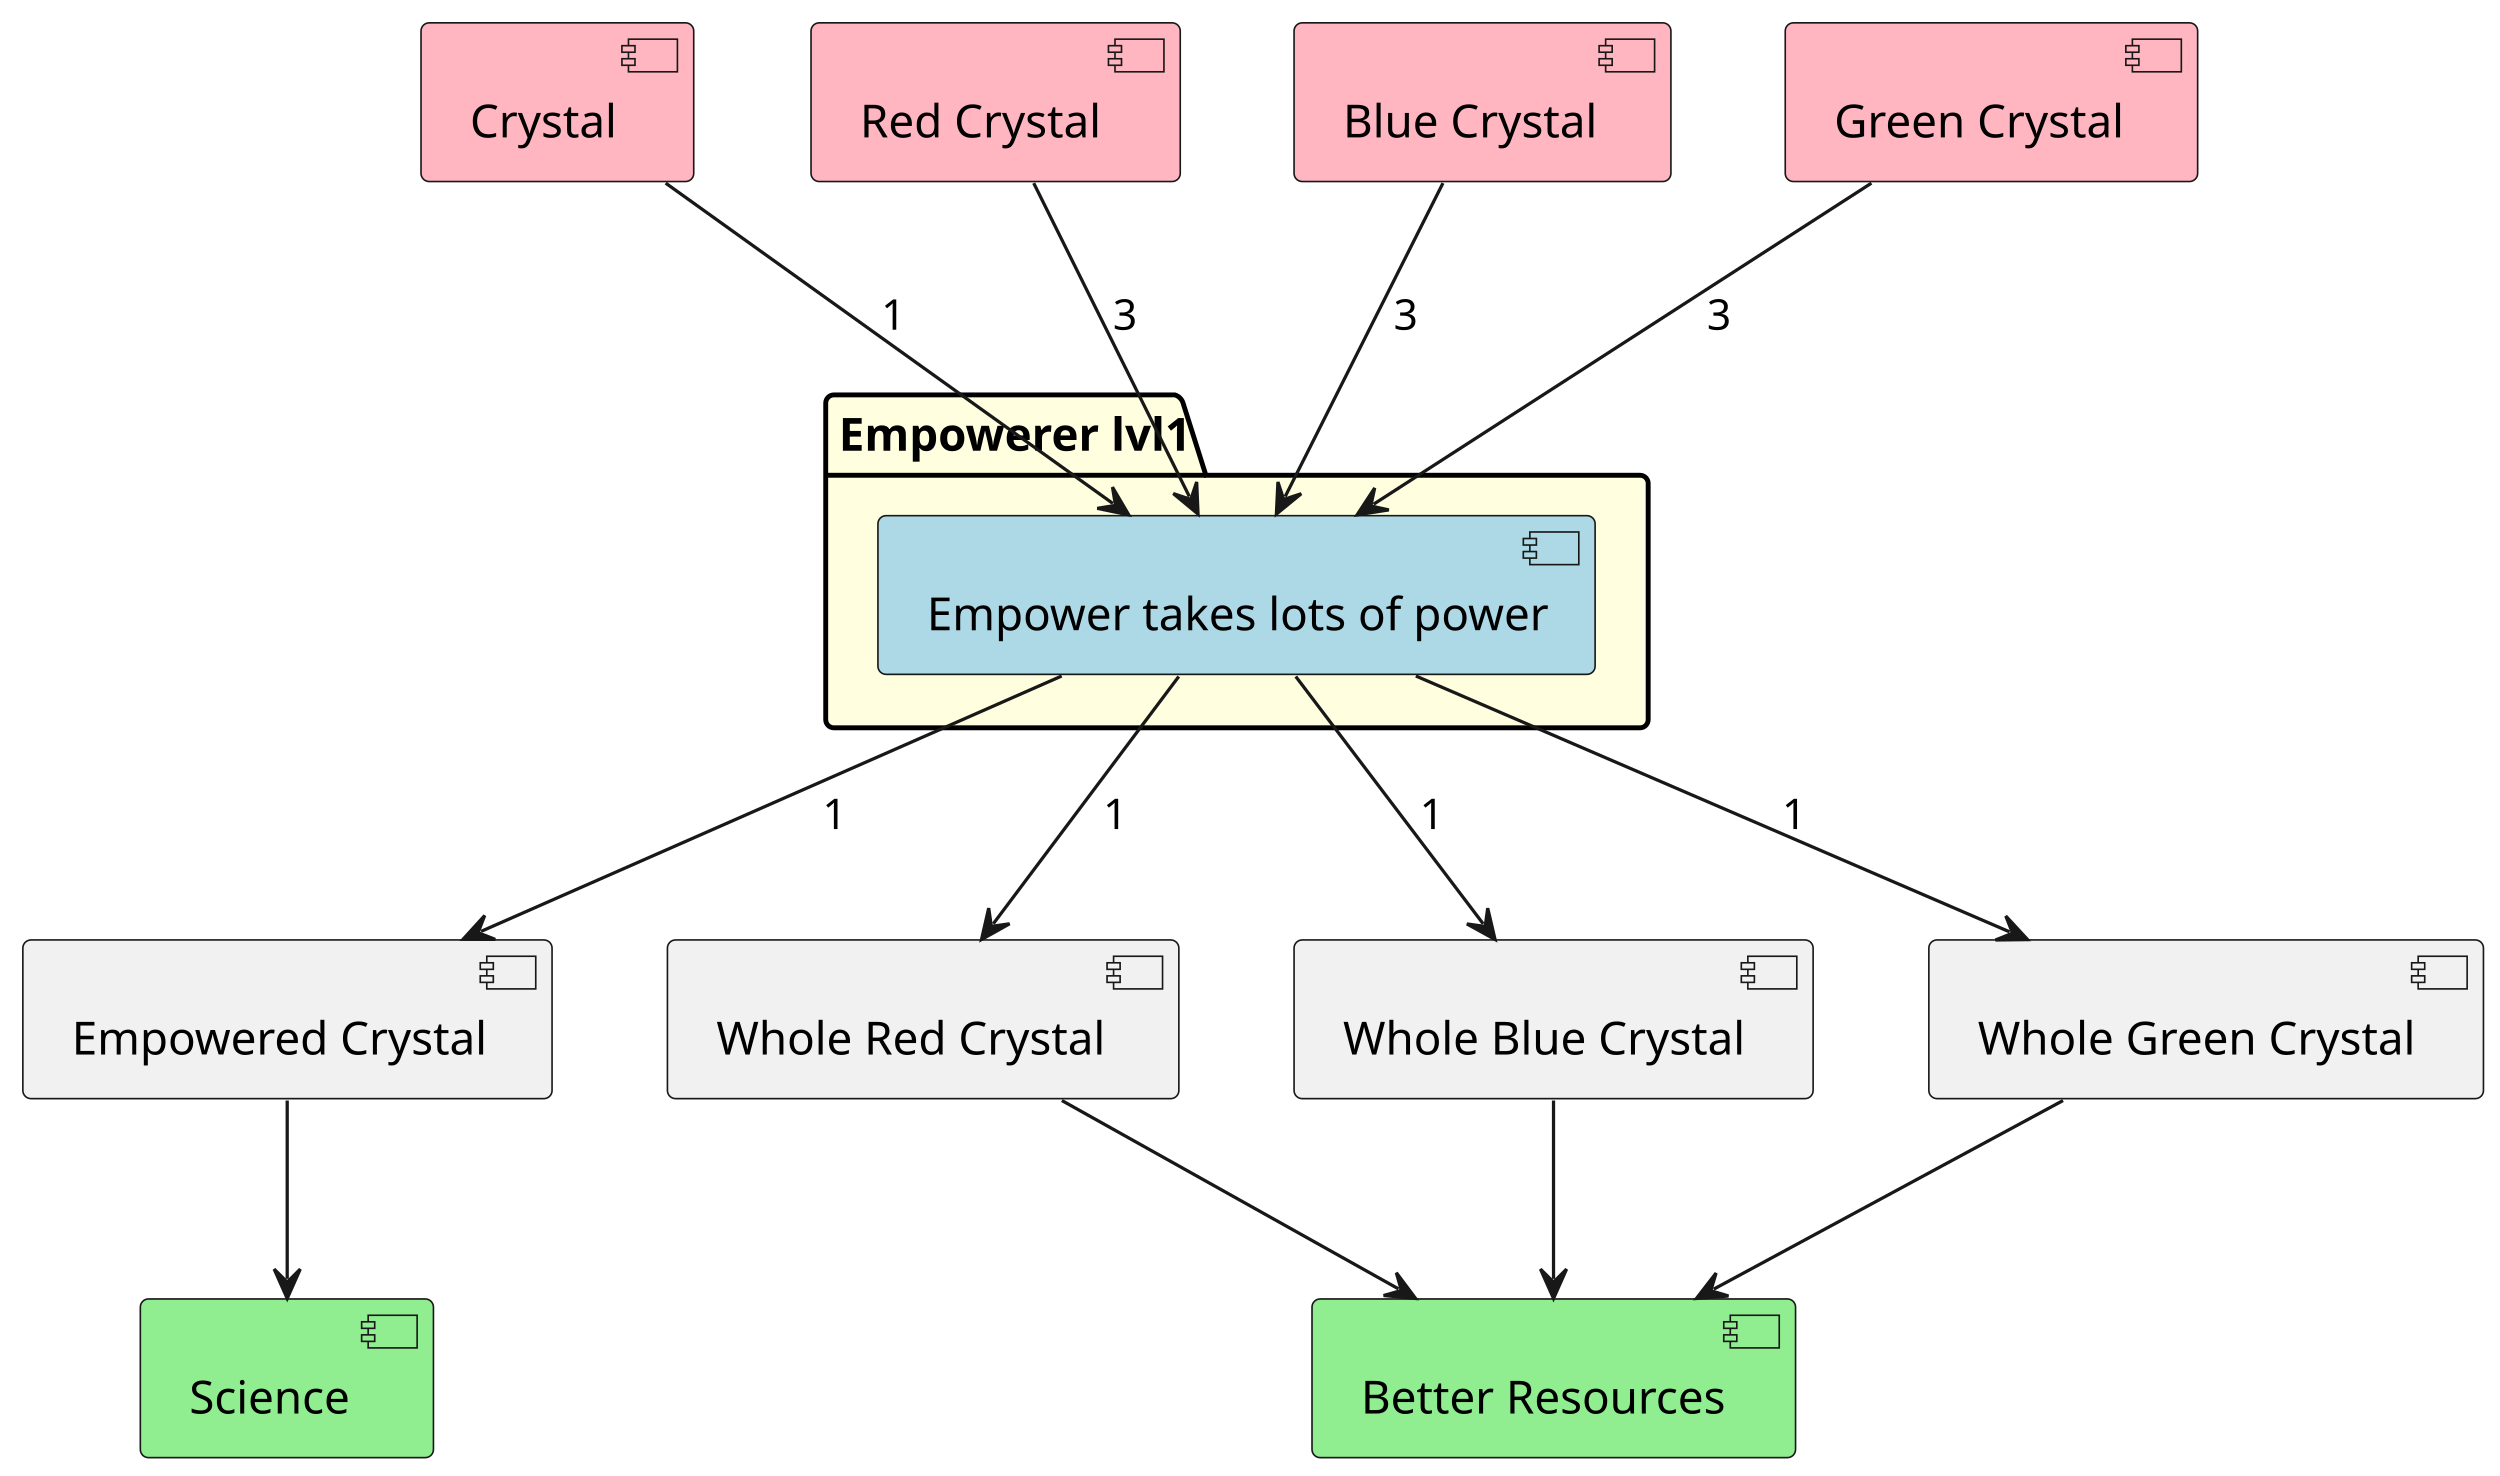
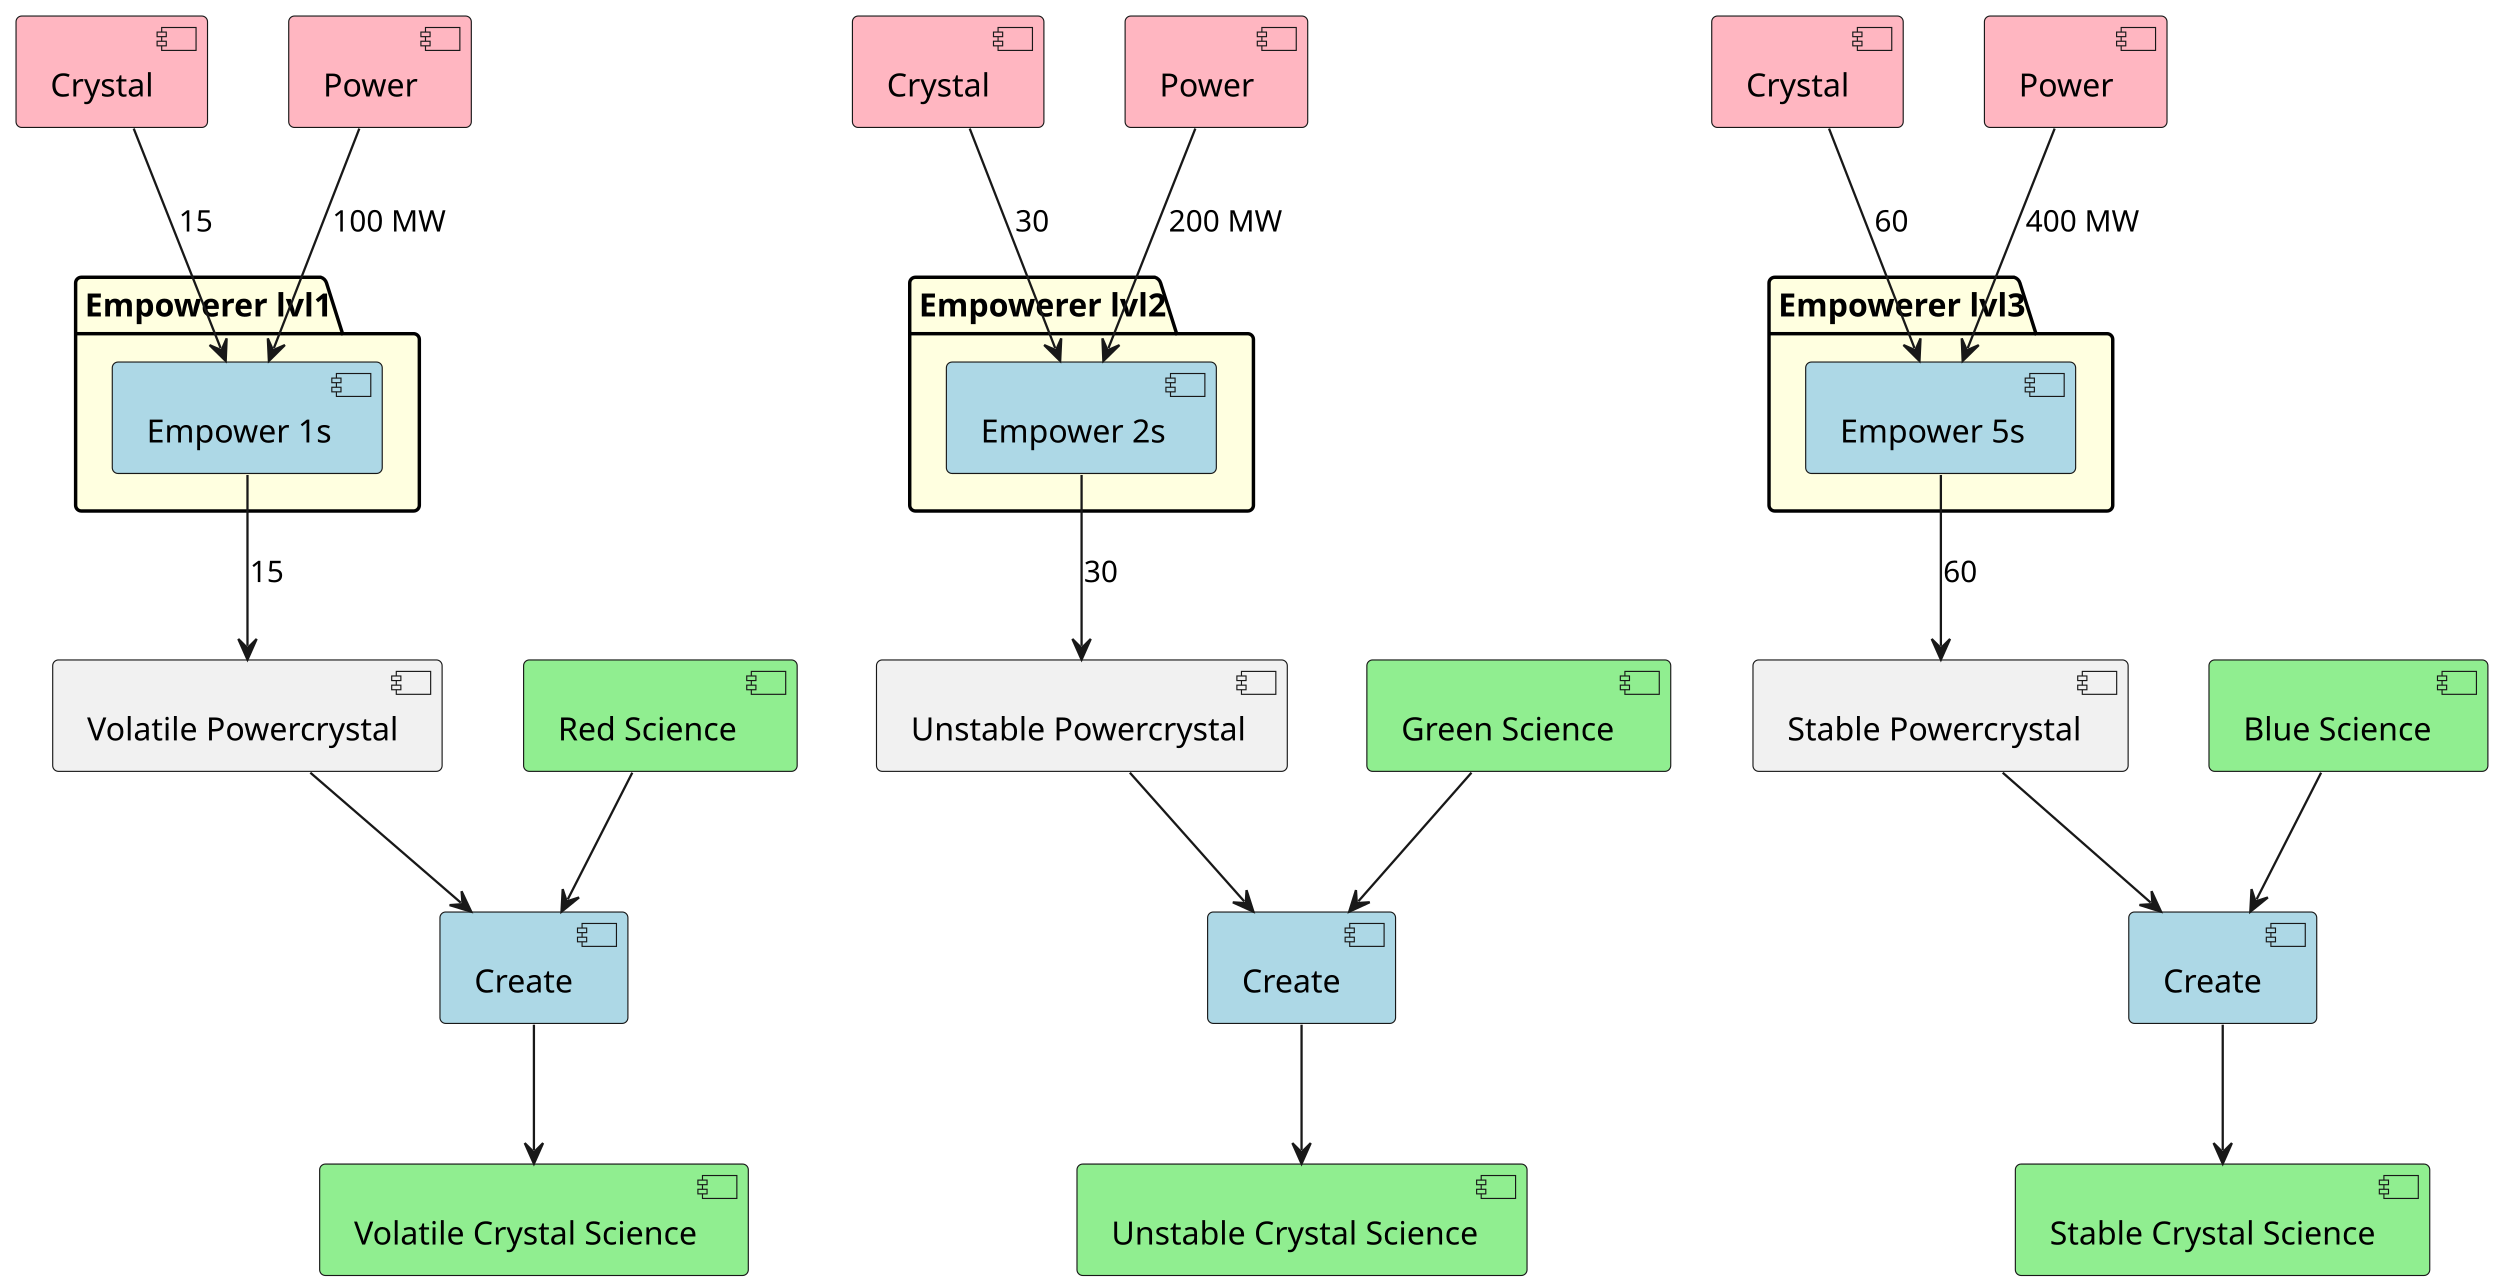
- <svg xmlns="http://www.w3.org/2000/svg" contentStyleType="text/css" data-diagram-type="DESCRIPTION" height="452px" preserveAspectRatio="none" style="width:766px;height:452px;background:#FFFFFF;" version="1.1" viewBox="0 0 766 452" width="766px" zoomAndPan="magnify">
+ <svg xmlns="http://www.w3.org/2000/svg" contentStyleType="text/css" data-diagram-type="DESCRIPTION" height="562px" preserveAspectRatio="none" style="width:1091px;height:562px;background:#FFFFFF;" version="1.1" viewBox="0 0 1091 562" width="1091px" zoomAndPan="magnify">
  <defs />
  <g>
-     <g class="cluster" data-entity="Empowerer lvl1" data-source-line="12" data-uid="ent0006" id="cluster_Empowerer lvl1">
-       <path d="M255.5,121 L359.989,121 A3.75,3.75 0 0 1 362.489,123.5 L369.489,145.621 L502.5,145.621 A2.5,2.5 0 0 1 505,148.121 L505,220.5 A2.5,2.5 0 0 1 502.5,223 L255.5,223 A2.5,2.5 0 0 1 253,220.5 L253,123.5 A2.5,2.5 0 0 1 255.5,121" fill="#FFFFE0" style="stroke:#000000;stroke-width:1.5;" />
-       <line style="stroke:#000000;stroke-width:1.5;" x1="253" x2="369.489" y1="145.621" y2="145.621" />
-       <text fill="#000000" font-family="sans-serif" font-size="14" font-weight="bold" lengthAdjust="spacing" textLength="103.489" x="257" y="138.107">Empowerer lvl1</text>
-     </g>
-     <g class="entity" data-entity="EMP" data-source-line="13" data-uid="ent0007" id="entity_EMP">
-       <rect fill="#ADD8E6" height="48.621" rx="2.5" ry="2.5" style="stroke:#181818;stroke-width:0.5;" width="219.744" x="269" y="158" />
-       <rect fill="#ADD8E6" height="10" style="stroke:#181818;stroke-width:0.5;" width="15" x="468.744" y="163" />
-       <rect fill="#ADD8E6" height="2" style="stroke:#181818;stroke-width:0.5;" width="4" x="466.744" y="165" />
-       <rect fill="#ADD8E6" height="2" style="stroke:#181818;stroke-width:0.5;" width="4" x="466.744" y="169" />
-       <text fill="#000000" font-family="sans-serif" font-size="14" lengthAdjust="spacing" textLength="179.744" x="284" y="193.107">Empower takes lots of power</text>
-     </g>
-     <g class="entity" data-entity="C" data-source-line="7" data-uid="ent0002" id="entity_C">
-       <rect fill="#FFB6C1" height="48.621" rx="2.5" ry="2.5" style="stroke:#181818;stroke-width:0.5;" width="83.559" x="129" y="7" />
-       <rect fill="#FFB6C1" height="10" style="stroke:#181818;stroke-width:0.5;" width="15" x="192.559" y="12" />
-       <rect fill="#FFB6C1" height="2" style="stroke:#181818;stroke-width:0.5;" width="4" x="190.559" y="14" />
-       <rect fill="#FFB6C1" height="2" style="stroke:#181818;stroke-width:0.5;" width="4" x="190.559" y="18" />
-       <text fill="#000000" font-family="sans-serif" font-size="14" lengthAdjust="spacing" textLength="43.559" x="144" y="42.107">Crystal</text>
-     </g>
-     <g class="entity" data-entity="RC" data-source-line="8" data-uid="ent0003" id="entity_RC">
-       <rect fill="#FFB6C1" height="48.621" rx="2.5" ry="2.5" style="stroke:#181818;stroke-width:0.5;" width="113.131" x="248.5" y="7" />
-       <rect fill="#FFB6C1" height="10" style="stroke:#181818;stroke-width:0.5;" width="15" x="341.631" y="12" />
-       <rect fill="#FFB6C1" height="2" style="stroke:#181818;stroke-width:0.5;" width="4" x="339.631" y="14" />
-       <rect fill="#FFB6C1" height="2" style="stroke:#181818;stroke-width:0.5;" width="4" x="339.631" y="18" />
-       <text fill="#000000" font-family="sans-serif" font-size="14" lengthAdjust="spacing" textLength="73.131" x="263.5" y="42.107">Red Crystal</text>
-     </g>
-     <g class="entity" data-entity="BC" data-source-line="9" data-uid="ent0004" id="entity_BC">
-       <rect fill="#FFB6C1" height="48.621" rx="2.5" ry="2.5" style="stroke:#181818;stroke-width:0.5;" width="115.469" x="396.5" y="7" />
-       <rect fill="#FFB6C1" height="10" style="stroke:#181818;stroke-width:0.5;" width="15" x="491.969" y="12" />
-       <rect fill="#FFB6C1" height="2" style="stroke:#181818;stroke-width:0.5;" width="4" x="489.969" y="14" />
-       <rect fill="#FFB6C1" height="2" style="stroke:#181818;stroke-width:0.5;" width="4" x="489.969" y="18" />
-       <text fill="#000000" font-family="sans-serif" font-size="14" lengthAdjust="spacing" textLength="75.469" x="411.5" y="42.107">Blue Crystal</text>
-     </g>
-     <g class="entity" data-entity="GC" data-source-line="10" data-uid="ent0005" id="entity_GC">
-       <rect fill="#FFB6C1" height="48.621" rx="2.5" ry="2.5" style="stroke:#181818;stroke-width:0.5;" width="126.358" x="547" y="7" />
-       <rect fill="#FFB6C1" height="10" style="stroke:#181818;stroke-width:0.5;" width="15" x="653.358" y="12" />
-       <rect fill="#FFB6C1" height="2" style="stroke:#181818;stroke-width:0.5;" width="4" x="651.358" y="14" />
-       <rect fill="#FFB6C1" height="2" style="stroke:#181818;stroke-width:0.5;" width="4" x="651.358" y="18" />
-       <text fill="#000000" font-family="sans-serif" font-size="14" lengthAdjust="spacing" textLength="86.358" x="562" y="42.107">Green Crystal</text>
-     </g>
-     <g class="entity" data-entity="EC" data-source-line="16" data-uid="ent0008" id="entity_EC">
-       <rect fill="#F1F1F1" height="48.621" rx="2.5" ry="2.5" style="stroke:#181818;stroke-width:0.5;" width="162.151" x="7" y="288" />
-       <rect fill="#F1F1F1" height="10" style="stroke:#181818;stroke-width:0.5;" width="15" x="149.151" y="293" />
-       <rect fill="#F1F1F1" height="2" style="stroke:#181818;stroke-width:0.5;" width="4" x="147.151" y="295" />
-       <rect fill="#F1F1F1" height="2" style="stroke:#181818;stroke-width:0.5;" width="4" x="147.151" y="299" />
-       <text fill="#000000" font-family="sans-serif" font-size="14" lengthAdjust="spacing" textLength="122.151" x="22" y="323.107">Empowered Crystal</text>
-     </g>
-     <g class="entity" data-entity="ERC" data-source-line="17" data-uid="ent0009" id="entity_ERC">
-       <rect fill="#F1F1F1" height="48.621" rx="2.5" ry="2.5" style="stroke:#181818;stroke-width:0.5;" width="156.703" x="204.5" y="288" />
-       <rect fill="#F1F1F1" height="10" style="stroke:#181818;stroke-width:0.5;" width="15" x="341.203" y="293" />
-       <rect fill="#F1F1F1" height="2" style="stroke:#181818;stroke-width:0.5;" width="4" x="339.203" y="295" />
-       <rect fill="#F1F1F1" height="2" style="stroke:#181818;stroke-width:0.5;" width="4" x="339.203" y="299" />
-       <text fill="#000000" font-family="sans-serif" font-size="14" lengthAdjust="spacing" textLength="116.703" x="219.5" y="323.107">Whole Red Crystal</text>
-     </g>
-     <g class="entity" data-entity="EBC" data-source-line="18" data-uid="ent0010" id="entity_EBC">
-       <rect fill="#F1F1F1" height="48.621" rx="2.5" ry="2.5" style="stroke:#181818;stroke-width:0.5;" width="159.041" x="396.5" y="288" />
-       <rect fill="#F1F1F1" height="10" style="stroke:#181818;stroke-width:0.5;" width="15" x="535.541" y="293" />
-       <rect fill="#F1F1F1" height="2" style="stroke:#181818;stroke-width:0.5;" width="4" x="533.541" y="295" />
-       <rect fill="#F1F1F1" height="2" style="stroke:#181818;stroke-width:0.5;" width="4" x="533.541" y="299" />
-       <text fill="#000000" font-family="sans-serif" font-size="14" lengthAdjust="spacing" textLength="119.041" x="411.5" y="323.107">Whole Blue Crystal</text>
-     </g>
-     <g class="entity" data-entity="EGC" data-source-line="19" data-uid="ent0011" id="entity_EGC">
-       <rect fill="#F1F1F1" height="48.621" rx="2.5" ry="2.5" style="stroke:#181818;stroke-width:0.5;" width="169.931" x="591" y="288" />
-       <rect fill="#F1F1F1" height="10" style="stroke:#181818;stroke-width:0.5;" width="15" x="740.931" y="293" />
-       <rect fill="#F1F1F1" height="2" style="stroke:#181818;stroke-width:0.5;" width="4" x="738.931" y="295" />
-       <rect fill="#F1F1F1" height="2" style="stroke:#181818;stroke-width:0.5;" width="4" x="738.931" y="299" />
-       <text fill="#000000" font-family="sans-serif" font-size="14" lengthAdjust="spacing" textLength="129.931" x="606" y="323.107">Whole Green Crystal</text>
-     </g>
-     <g class="entity" data-entity="S" data-source-line="21" data-uid="ent0012" id="entity_S">
-       <rect fill="#90EE90" height="48.621" rx="2.5" ry="2.5" style="stroke:#181818;stroke-width:0.5;" width="89.807" x="43" y="398" />
-       <rect fill="#90EE90" height="10" style="stroke:#181818;stroke-width:0.5;" width="15" x="112.807" y="403" />
-       <rect fill="#90EE90" height="2" style="stroke:#181818;stroke-width:0.5;" width="4" x="110.807" y="405" />
-       <rect fill="#90EE90" height="2" style="stroke:#181818;stroke-width:0.5;" width="4" x="110.807" y="409" />
-       <text fill="#000000" font-family="sans-serif" font-size="14" lengthAdjust="spacing" textLength="49.807" x="58" y="433.107">Science</text>
-     </g>
-     <g class="entity" data-entity="BR" data-source-line="22" data-uid="ent0013" id="entity_BR">
-       <rect fill="#90EE90" height="48.621" rx="2.5" ry="2.5" style="stroke:#181818;stroke-width:0.5;" width="148.158" x="402" y="398" />
-       <rect fill="#90EE90" height="10" style="stroke:#181818;stroke-width:0.5;" width="15" x="530.158" y="403" />
-       <rect fill="#90EE90" height="2" style="stroke:#181818;stroke-width:0.5;" width="4" x="528.158" y="405" />
-       <rect fill="#90EE90" height="2" style="stroke:#181818;stroke-width:0.5;" width="4" x="528.158" y="409" />
-       <text fill="#000000" font-family="sans-serif" font-size="14" lengthAdjust="spacing" textLength="108.158" x="417" y="433.107">Better Resources</text>
-     </g>
-     <g class="link" data-entity-1="C" data-entity-2="EMP" data-source-line="24" data-uid="lnk14" id="link_C_EMP">
-       <path d="M203.96,56.11 C242.79,83.93 302.062,126.386 340.972,154.256" fill="none" id="C-to-EMP" style="stroke:#181818;stroke-width:1;" />
-       <polygon fill="#181818" points="345.85,157.75,340.863,149.257,341.785,154.839,336.204,155.761,345.85,157.75" style="stroke:#181818;stroke-width:1;" />
-       <text fill="#000000" font-family="sans-serif" font-size="13" lengthAdjust="spacing" textLength="7.23" x="270" y="101.028">1</text>
-     </g>
-     <g class="link" data-entity-1="RC" data-entity-2="EMP" data-source-line="25" data-uid="lnk15" id="link_RC_EMP">
-       <path d="M316.73,56.11 C330.5,83.85 350.562,124.236 364.412,152.136" fill="none" id="RC-to-EMP" style="stroke:#181818;stroke-width:1;" />
-       <polygon fill="#181818" points="367.08,157.51,366.661,147.67,364.857,153.031,359.495,151.227,367.08,157.51" style="stroke:#181818;stroke-width:1;" />
-       <text fill="#000000" font-family="sans-serif" font-size="13" lengthAdjust="spacing" textLength="7.23" x="341" y="101.028">3</text>
-     </g>
-     <g class="link" data-entity-1="BC" data-entity-2="EMP" data-source-line="26" data-uid="lnk16" id="link_BC_EMP">
-       <path d="M442.12,56.11 C428.16,83.85 407.817,124.25 393.777,152.15" fill="none" id="BC-to-EMP" style="stroke:#181818;stroke-width:1;" />
-       <polygon fill="#181818" points="391.08,157.51,398.699,151.269,393.328,153.044,391.553,147.673,391.08,157.51" style="stroke:#181818;stroke-width:1;" />
-       <text fill="#000000" font-family="sans-serif" font-size="13" lengthAdjust="spacing" textLength="7.23" x="427" y="101.028">3</text>
-     </g>
-     <g class="link" data-entity-1="GC" data-entity-2="EMP" data-source-line="27" data-uid="lnk17" id="link_GC_EMP">
-       <path d="M573.4,56.11 C530.27,83.93 464.072,126.628 420.853,154.498" fill="none" id="GC-to-EMP" style="stroke:#181818;stroke-width:1;" />
-       <polygon fill="#181818" points="415.81,157.75,425.541,156.234,420.012,155.04,421.206,149.511,415.81,157.75" style="stroke:#181818;stroke-width:1;" />
-       <text fill="#000000" font-family="sans-serif" font-size="13" lengthAdjust="spacing" textLength="7.23" x="523" y="101.028">3</text>
-     </g>
-     <g class="link" data-entity-1="EMP" data-entity-2="EC" data-source-line="29" data-uid="lnk18" id="link_EMP_EC">
-       <path d="M325.29,207.13 C273.06,230.1 199.673,262.385 147.383,285.375" fill="none" id="EMP-to-EC" style="stroke:#181818;stroke-width:1;" />
-       <polygon fill="#181818" points="141.89,287.79,151.739,287.829,146.467,285.778,148.519,280.506,141.89,287.79" style="stroke:#181818;stroke-width:1;" />
-       <text fill="#000000" font-family="sans-serif" font-size="13" lengthAdjust="spacing" textLength="7.23" x="252" y="254.028">1</text>
-     </g>
-     <g class="link" data-entity-1="EMP" data-entity-2="ERC" data-source-line="30" data-uid="lnk19" id="link_EMP_ERC">
-       <path d="M361.17,207.28 C343.93,230.27 321.55,260.1 304.34,283.05" fill="none" id="EMP-to-ERC" style="stroke:#181818;stroke-width:1;" />
-       <polygon fill="#181818" points="300.74,287.85,309.34,283.049,303.74,283.85,302.939,278.25,300.74,287.85" style="stroke:#181818;stroke-width:1;" />
-       <text fill="#000000" font-family="sans-serif" font-size="13" lengthAdjust="spacing" textLength="7.23" x="338" y="254.028">1</text>
-     </g>
-     <g class="link" data-entity-1="EMP" data-entity-2="EBC" data-source-line="31" data-uid="lnk20" id="link_EMP_EBC">
-       <path d="M397.02,207.28 C414.44,230.27 437.066,260.118 454.456,283.068" fill="none" id="EMP-to-EBC" style="stroke:#181818;stroke-width:1;" />
-       <polygon fill="#181818" points="458.08,287.85,455.833,278.261,455.06,283.865,449.456,283.092,458.08,287.85" style="stroke:#181818;stroke-width:1;" />
-       <text fill="#000000" font-family="sans-serif" font-size="13" lengthAdjust="spacing" textLength="7.23" x="435" y="254.028">1</text>
-     </g>
-     <g class="link" data-entity-1="EMP" data-entity-2="EGC" data-source-line="32" data-uid="lnk21" id="link_EMP_EGC">
-       <path d="M433.82,207.13 C487.2,230.13 562.38,262.536 615.74,285.526" fill="none" id="EMP-to-EGC" style="stroke:#181818;stroke-width:1;" />
-       <polygon fill="#181818" points="621.25,287.9,614.567,280.665,616.658,285.922,611.402,288.012,621.25,287.9" style="stroke:#181818;stroke-width:1;" />
-       <text fill="#000000" font-family="sans-serif" font-size="13" lengthAdjust="spacing" textLength="7.23" x="546" y="254.028">1</text>
-     </g>
-     <g class="link" data-entity-1="EC" data-entity-2="S" data-source-line="34" data-uid="lnk22" id="link_EC_S">
-       <path d="M88,337.2 C88,355.21 88,373.86 88,391.85" fill="none" id="EC-to-S" style="stroke:#181818;stroke-width:1;" />
-       <polygon fill="#181818" points="88,397.85,92,388.85,88,392.85,84,388.85,88,397.85" style="stroke:#181818;stroke-width:1;" />
-     </g>
-     <g class="link" data-entity-1="ERC" data-entity-2="BR" data-source-line="36" data-uid="lnk23" id="link_ERC_BR">
-       <path d="M325.35,337.2 C357.53,355.21 396.354,376.93 428.504,394.92" fill="none" id="ERC-to-BR" style="stroke:#181818;stroke-width:1;" />
-       <polygon fill="#181818" points="433.74,397.85,427.839,389.964,429.377,395.408,423.933,396.946,433.74,397.85" style="stroke:#181818;stroke-width:1;" />
-     </g>
-     <g class="link" data-entity-1="EBC" data-entity-2="BR" data-source-line="37" data-uid="lnk24" id="link_EBC_BR">
-       <path d="M476,337.2 C476,355.21 476,373.86 476,391.85" fill="none" id="EBC-to-BR" style="stroke:#181818;stroke-width:1;" />
-       <polygon fill="#181818" points="476,397.85,480,388.85,476,392.85,472,388.85,476,397.85" style="stroke:#181818;stroke-width:1;" />
-     </g>
-     <g class="link" data-entity-1="EGC" data-entity-2="BR" data-source-line="38" data-uid="lnk25" id="link_EGC_BR">
-       <path d="M632.11,337.2 C598.76,355.21 558.39,377.01 525.07,395" fill="none" id="EGC-to-BR" style="stroke:#181818;stroke-width:1;" />
-       <polygon fill="#181818" points="519.79,397.85,529.61,397.094,524.19,395.474,525.809,390.054,519.79,397.85" style="stroke:#181818;stroke-width:1;" />
+     <g class="cluster" data-entity="Empowerer lvl1" data-source-line="15" data-uid="ent0008" id="cluster_Empowerer lvl1">
+       <path d="M35.5,121 L139.989,121 A3.75,3.75 0 0 1 142.489,123.5 L149.489,145.621 L180.5,145.621 A2.5,2.5 0 0 1 183,148.121 L183,220.5 A2.5,2.5 0 0 1 180.5,223 L35.5,223 A2.5,2.5 0 0 1 33,220.5 L33,123.5 A2.5,2.5 0 0 1 35.5,121" fill="#FFFFE0" style="stroke:#000000;stroke-width:1.5;" />
+       <line style="stroke:#000000;stroke-width:1.5;" x1="33" x2="149.489" y1="145.621" y2="145.621" />
+       <text fill="#000000" font-family="sans-serif" font-size="14" font-weight="bold" lengthAdjust="spacing" textLength="103.489" x="37" y="138.107">Empowerer lvl1</text>
+     </g>
+     <g class="cluster" data-entity="Empowerer lvl2" data-source-line="19" data-uid="ent0010" id="cluster_Empowerer lvl2">
+       <path d="M399.5,121 L503.989,121 A3.75,3.75 0 0 1 506.489,123.5 L513.489,145.621 L544.5,145.621 A2.5,2.5 0 0 1 547,148.121 L547,220.5 A2.5,2.5 0 0 1 544.5,223 L399.5,223 A2.5,2.5 0 0 1 397,220.5 L397,123.5 A2.5,2.5 0 0 1 399.5,121" fill="#FFFFE0" style="stroke:#000000;stroke-width:1.5;" />
+       <line style="stroke:#000000;stroke-width:1.5;" x1="397" x2="513.489" y1="145.621" y2="145.621" />
+       <text fill="#000000" font-family="sans-serif" font-size="14" font-weight="bold" lengthAdjust="spacing" textLength="103.489" x="401" y="138.107">Empowerer lvl2</text>
+     </g>
+     <g class="cluster" data-entity="Empowerer lvl3" data-source-line="23" data-uid="ent0012" id="cluster_Empowerer lvl3">
+       <path d="M774.5,121 L878.989,121 A3.75,3.75 0 0 1 881.489,123.5 L888.489,145.621 L919.5,145.621 A2.5,2.5 0 0 1 922,148.121 L922,220.5 A2.5,2.5 0 0 1 919.5,223 L774.5,223 A2.5,2.5 0 0 1 772,220.5 L772,123.5 A2.5,2.5 0 0 1 774.5,121" fill="#FFFFE0" style="stroke:#000000;stroke-width:1.5;" />
+       <line style="stroke:#000000;stroke-width:1.5;" x1="772" x2="888.489" y1="145.621" y2="145.621" />
+       <text fill="#000000" font-family="sans-serif" font-size="14" font-weight="bold" lengthAdjust="spacing" textLength="103.489" x="776" y="138.107">Empowerer lvl3</text>
+     </g>
+     <g class="entity" data-entity="EMP1" data-source-line="16" data-uid="ent0009" id="entity_EMP1">
+       <rect fill="#ADD8E6" height="48.621" rx="2.5" ry="2.5" style="stroke:#181818;stroke-width:0.5;" width="117.807" x="49" y="158" />
+       <rect fill="#ADD8E6" height="10" style="stroke:#181818;stroke-width:0.5;" width="15" x="146.807" y="163" />
+       <rect fill="#ADD8E6" height="2" style="stroke:#181818;stroke-width:0.5;" width="4" x="144.807" y="165" />
+       <rect fill="#ADD8E6" height="2" style="stroke:#181818;stroke-width:0.5;" width="4" x="144.807" y="169" />
+       <text fill="#000000" font-family="sans-serif" font-size="14" lengthAdjust="spacing" textLength="77.807" x="64" y="193.107">Empower 1s</text>
+     </g>
+     <g class="entity" data-entity="EMP2" data-source-line="20" data-uid="ent0011" id="entity_EMP2">
+       <rect fill="#ADD8E6" height="48.621" rx="2.5" ry="2.5" style="stroke:#181818;stroke-width:0.5;" width="117.807" x="413" y="158" />
+       <rect fill="#ADD8E6" height="10" style="stroke:#181818;stroke-width:0.5;" width="15" x="510.807" y="163" />
+       <rect fill="#ADD8E6" height="2" style="stroke:#181818;stroke-width:0.5;" width="4" x="508.807" y="165" />
+       <rect fill="#ADD8E6" height="2" style="stroke:#181818;stroke-width:0.5;" width="4" x="508.807" y="169" />
+       <text fill="#000000" font-family="sans-serif" font-size="14" lengthAdjust="spacing" textLength="77.807" x="428" y="193.107">Empower 2s</text>
+     </g>
+     <g class="entity" data-entity="EMP3" data-source-line="24" data-uid="ent0013" id="entity_EMP3">
+       <rect fill="#ADD8E6" height="48.621" rx="2.5" ry="2.5" style="stroke:#181818;stroke-width:0.5;" width="117.807" x="788" y="158" />
+       <rect fill="#ADD8E6" height="10" style="stroke:#181818;stroke-width:0.5;" width="15" x="885.807" y="163" />
+       <rect fill="#ADD8E6" height="2" style="stroke:#181818;stroke-width:0.5;" width="4" x="883.807" y="165" />
+       <rect fill="#ADD8E6" height="2" style="stroke:#181818;stroke-width:0.5;" width="4" x="883.807" y="169" />
+       <text fill="#000000" font-family="sans-serif" font-size="14" lengthAdjust="spacing" textLength="77.807" x="803" y="193.107">Empower 5s</text>
+     </g>
+     <g class="entity" data-entity="C1" data-source-line="7" data-uid="ent0002" id="entity_C1">
+       <rect fill="#FFB6C1" height="48.621" rx="2.5" ry="2.5" style="stroke:#181818;stroke-width:0.5;" width="83.559" x="7" y="7" />
+       <rect fill="#FFB6C1" height="10" style="stroke:#181818;stroke-width:0.5;" width="15" x="70.559" y="12" />
+       <rect fill="#FFB6C1" height="2" style="stroke:#181818;stroke-width:0.5;" width="4" x="68.559" y="14" />
+       <rect fill="#FFB6C1" height="2" style="stroke:#181818;stroke-width:0.5;" width="4" x="68.559" y="18" />
+       <text fill="#000000" font-family="sans-serif" font-size="14" lengthAdjust="spacing" textLength="43.559" x="22" y="42.107">Crystal</text>
+     </g>
+     <g class="entity" data-entity="C2" data-source-line="8" data-uid="ent0003" id="entity_C2">
+       <rect fill="#FFB6C1" height="48.621" rx="2.5" ry="2.5" style="stroke:#181818;stroke-width:0.5;" width="83.559" x="372" y="7" />
+       <rect fill="#FFB6C1" height="10" style="stroke:#181818;stroke-width:0.5;" width="15" x="435.559" y="12" />
+       <rect fill="#FFB6C1" height="2" style="stroke:#181818;stroke-width:0.5;" width="4" x="433.559" y="14" />
+       <rect fill="#FFB6C1" height="2" style="stroke:#181818;stroke-width:0.5;" width="4" x="433.559" y="18" />
+       <text fill="#000000" font-family="sans-serif" font-size="14" lengthAdjust="spacing" textLength="43.559" x="387" y="42.107">Crystal</text>
+     </g>
+     <g class="entity" data-entity="C3" data-source-line="9" data-uid="ent0004" id="entity_C3">
+       <rect fill="#FFB6C1" height="48.621" rx="2.5" ry="2.5" style="stroke:#181818;stroke-width:0.5;" width="83.559" x="747" y="7" />
+       <rect fill="#FFB6C1" height="10" style="stroke:#181818;stroke-width:0.5;" width="15" x="810.559" y="12" />
+       <rect fill="#FFB6C1" height="2" style="stroke:#181818;stroke-width:0.5;" width="4" x="808.559" y="14" />
+       <rect fill="#FFB6C1" height="2" style="stroke:#181818;stroke-width:0.5;" width="4" x="808.559" y="18" />
+       <text fill="#000000" font-family="sans-serif" font-size="14" lengthAdjust="spacing" textLength="43.559" x="762" y="42.107">Crystal</text>
+     </g>
+     <g class="entity" data-entity="P1" data-source-line="11" data-uid="ent0005" id="entity_P1">
+       <rect fill="#FFB6C1" height="48.621" rx="2.5" ry="2.5" style="stroke:#181818;stroke-width:0.5;" width="79.683" x="126" y="7" />
+       <rect fill="#FFB6C1" height="10" style="stroke:#181818;stroke-width:0.5;" width="15" x="185.683" y="12" />
+       <rect fill="#FFB6C1" height="2" style="stroke:#181818;stroke-width:0.5;" width="4" x="183.683" y="14" />
+       <rect fill="#FFB6C1" height="2" style="stroke:#181818;stroke-width:0.5;" width="4" x="183.683" y="18" />
+       <text fill="#000000" font-family="sans-serif" font-size="14" lengthAdjust="spacing" textLength="39.683" x="141" y="42.107">Power</text>
+     </g>
+     <g class="entity" data-entity="P2" data-source-line="12" data-uid="ent0006" id="entity_P2">
+       <rect fill="#FFB6C1" height="48.621" rx="2.5" ry="2.5" style="stroke:#181818;stroke-width:0.5;" width="79.683" x="491" y="7" />
+       <rect fill="#FFB6C1" height="10" style="stroke:#181818;stroke-width:0.5;" width="15" x="550.683" y="12" />
+       <rect fill="#FFB6C1" height="2" style="stroke:#181818;stroke-width:0.5;" width="4" x="548.683" y="14" />
+       <rect fill="#FFB6C1" height="2" style="stroke:#181818;stroke-width:0.5;" width="4" x="548.683" y="18" />
+       <text fill="#000000" font-family="sans-serif" font-size="14" lengthAdjust="spacing" textLength="39.683" x="506" y="42.107">Power</text>
+     </g>
+     <g class="entity" data-entity="P3" data-source-line="13" data-uid="ent0007" id="entity_P3">
+       <rect fill="#FFB6C1" height="48.621" rx="2.5" ry="2.5" style="stroke:#181818;stroke-width:0.5;" width="79.683" x="866" y="7" />
+       <rect fill="#FFB6C1" height="10" style="stroke:#181818;stroke-width:0.5;" width="15" x="925.683" y="12" />
+       <rect fill="#FFB6C1" height="2" style="stroke:#181818;stroke-width:0.5;" width="4" x="923.683" y="14" />
+       <rect fill="#FFB6C1" height="2" style="stroke:#181818;stroke-width:0.5;" width="4" x="923.683" y="18" />
+       <text fill="#000000" font-family="sans-serif" font-size="14" lengthAdjust="spacing" textLength="39.683" x="881" y="42.107">Power</text>
+     </g>
+     <g class="entity" data-entity="VPC" data-source-line="27" data-uid="ent0014" id="entity_VPC">
+       <rect fill="#F1F1F1" height="48.621" rx="2.5" ry="2.5" style="stroke:#181818;stroke-width:0.5;" width="169.938" x="23" y="288" />
+       <rect fill="#F1F1F1" height="10" style="stroke:#181818;stroke-width:0.5;" width="15" x="172.938" y="293" />
+       <rect fill="#F1F1F1" height="2" style="stroke:#181818;stroke-width:0.5;" width="4" x="170.938" y="295" />
+       <rect fill="#F1F1F1" height="2" style="stroke:#181818;stroke-width:0.5;" width="4" x="170.938" y="299" />
+       <text fill="#000000" font-family="sans-serif" font-size="14" lengthAdjust="spacing" textLength="129.938" x="38" y="323.107">Volatile Powercrystal</text>
+     </g>
+     <g class="entity" data-entity="UPC" data-source-line="28" data-uid="ent0015" id="entity_UPC">
+       <rect fill="#F1F1F1" height="48.621" rx="2.5" ry="2.5" style="stroke:#181818;stroke-width:0.5;" width="179.275" x="382.5" y="288" />
+       <rect fill="#F1F1F1" height="10" style="stroke:#181818;stroke-width:0.5;" width="15" x="541.775" y="293" />
+       <rect fill="#F1F1F1" height="2" style="stroke:#181818;stroke-width:0.5;" width="4" x="539.775" y="295" />
+       <rect fill="#F1F1F1" height="2" style="stroke:#181818;stroke-width:0.5;" width="4" x="539.775" y="299" />
+       <text fill="#000000" font-family="sans-serif" font-size="14" lengthAdjust="spacing" textLength="139.275" x="397.5" y="323.107">Unstable Powercrystal</text>
+     </g>
+     <g class="entity" data-entity="SPC" data-source-line="29" data-uid="ent0016" id="entity_SPC">
+       <rect fill="#F1F1F1" height="48.621" rx="2.5" ry="2.5" style="stroke:#181818;stroke-width:0.5;" width="163.717" x="765" y="288" />
+       <rect fill="#F1F1F1" height="10" style="stroke:#181818;stroke-width:0.5;" width="15" x="908.717" y="293" />
+       <rect fill="#F1F1F1" height="2" style="stroke:#181818;stroke-width:0.5;" width="4" x="906.717" y="295" />
+       <rect fill="#F1F1F1" height="2" style="stroke:#181818;stroke-width:0.5;" width="4" x="906.717" y="299" />
+       <text fill="#000000" font-family="sans-serif" font-size="14" lengthAdjust="spacing" textLength="123.717" x="780" y="323.107">Stable Powercrystal</text>
+     </g>
+     <g class="entity" data-entity="RS" data-source-line="31" data-uid="ent0017" id="entity_RS">
+       <rect fill="#90EE90" height="48.621" rx="2.5" ry="2.5" style="stroke:#181818;stroke-width:0.5;" width="119.379" x="228.5" y="288" />
+       <rect fill="#90EE90" height="10" style="stroke:#181818;stroke-width:0.5;" width="15" x="327.879" y="293" />
+       <rect fill="#90EE90" height="2" style="stroke:#181818;stroke-width:0.5;" width="4" x="325.879" y="295" />
+       <rect fill="#90EE90" height="2" style="stroke:#181818;stroke-width:0.5;" width="4" x="325.879" y="299" />
+       <text fill="#000000" font-family="sans-serif" font-size="14" lengthAdjust="spacing" textLength="79.379" x="243.5" y="323.107">Red Science</text>
+     </g>
+     <g class="entity" data-entity="GS" data-source-line="32" data-uid="ent0018" id="entity_GS">
+       <rect fill="#90EE90" height="48.621" rx="2.5" ry="2.5" style="stroke:#181818;stroke-width:0.5;" width="132.606" x="596.5" y="288" />
+       <rect fill="#90EE90" height="10" style="stroke:#181818;stroke-width:0.5;" width="15" x="709.106" y="293" />
+       <rect fill="#90EE90" height="2" style="stroke:#181818;stroke-width:0.5;" width="4" x="707.106" y="295" />
+       <rect fill="#90EE90" height="2" style="stroke:#181818;stroke-width:0.5;" width="4" x="707.106" y="299" />
+       <text fill="#000000" font-family="sans-serif" font-size="14" lengthAdjust="spacing" textLength="92.606" x="611.5" y="323.107">Green Science</text>
+     </g>
+     <g class="entity" data-entity="BS" data-source-line="33" data-uid="ent0019" id="entity_BS">
+       <rect fill="#90EE90" height="48.621" rx="2.5" ry="2.5" style="stroke:#181818;stroke-width:0.5;" width="121.717" x="964" y="288" />
+       <rect fill="#90EE90" height="10" style="stroke:#181818;stroke-width:0.5;" width="15" x="1065.717" y="293" />
+       <rect fill="#90EE90" height="2" style="stroke:#181818;stroke-width:0.5;" width="4" x="1063.717" y="295" />
+       <rect fill="#90EE90" height="2" style="stroke:#181818;stroke-width:0.5;" width="4" x="1063.717" y="299" />
+       <text fill="#000000" font-family="sans-serif" font-size="14" lengthAdjust="spacing" textLength="81.717" x="979" y="323.107">Blue Science</text>
+     </g>
+     <g class="entity" data-entity="Cr1" data-source-line="35" data-uid="ent0020" id="entity_Cr1">
+       <rect fill="#ADD8E6" height="48.621" rx="2.5" ry="2.5" style="stroke:#181818;stroke-width:0.5;" width="82.02" x="192" y="398" />
+       <rect fill="#ADD8E6" height="10" style="stroke:#181818;stroke-width:0.5;" width="15" x="254.02" y="403" />
+       <rect fill="#ADD8E6" height="2" style="stroke:#181818;stroke-width:0.5;" width="4" x="252.02" y="405" />
+       <rect fill="#ADD8E6" height="2" style="stroke:#181818;stroke-width:0.5;" width="4" x="252.02" y="409" />
+       <text fill="#000000" font-family="sans-serif" font-size="14" lengthAdjust="spacing" textLength="42.02" x="207" y="433.107">Create</text>
+     </g>
+     <g class="entity" data-entity="Cr2" data-source-line="36" data-uid="ent0021" id="entity_Cr2">
+       <rect fill="#ADD8E6" height="48.621" rx="2.5" ry="2.5" style="stroke:#181818;stroke-width:0.5;" width="82.02" x="527" y="398" />
+       <rect fill="#ADD8E6" height="10" style="stroke:#181818;stroke-width:0.5;" width="15" x="589.02" y="403" />
+       <rect fill="#ADD8E6" height="2" style="stroke:#181818;stroke-width:0.5;" width="4" x="587.02" y="405" />
+       <rect fill="#ADD8E6" height="2" style="stroke:#181818;stroke-width:0.5;" width="4" x="587.02" y="409" />
+       <text fill="#000000" font-family="sans-serif" font-size="14" lengthAdjust="spacing" textLength="42.02" x="542" y="433.107">Create</text>
+     </g>
+     <g class="entity" data-entity="Cr3" data-source-line="37" data-uid="ent0022" id="entity_Cr3">
+       <rect fill="#ADD8E6" height="48.621" rx="2.5" ry="2.5" style="stroke:#181818;stroke-width:0.5;" width="82.02" x="929" y="398" />
+       <rect fill="#ADD8E6" height="10" style="stroke:#181818;stroke-width:0.5;" width="15" x="991.02" y="403" />
+       <rect fill="#ADD8E6" height="2" style="stroke:#181818;stroke-width:0.5;" width="4" x="989.02" y="405" />
+       <rect fill="#ADD8E6" height="2" style="stroke:#181818;stroke-width:0.5;" width="4" x="989.02" y="409" />
+       <text fill="#000000" font-family="sans-serif" font-size="14" lengthAdjust="spacing" textLength="42.02" x="944" y="433.107">Create</text>
+     </g>
+     <g class="entity" data-entity="VS" data-source-line="39" data-uid="ent0023" id="entity_VS">
+       <rect fill="#90EE90" height="48.621" rx="2.5" ry="2.5" style="stroke:#181818;stroke-width:0.5;" width="187.061" x="139.5" y="508" />
+       <rect fill="#90EE90" height="10" style="stroke:#181818;stroke-width:0.5;" width="15" x="306.562" y="513" />
+       <rect fill="#90EE90" height="2" style="stroke:#181818;stroke-width:0.5;" width="4" x="304.562" y="515" />
+       <rect fill="#90EE90" height="2" style="stroke:#181818;stroke-width:0.5;" width="4" x="304.562" y="519" />
+       <text fill="#000000" font-family="sans-serif" font-size="14" lengthAdjust="spacing" textLength="147.061" x="154.5" y="543.107">Volatile Crystal Science</text>
+     </g>
+     <g class="entity" data-entity="US" data-source-line="40" data-uid="ent0024" id="entity_US">
+       <rect fill="#90EE90" height="48.621" rx="2.5" ry="2.5" style="stroke:#181818;stroke-width:0.5;" width="196.399" x="470" y="508" />
+       <rect fill="#90EE90" height="10" style="stroke:#181818;stroke-width:0.5;" width="15" x="646.399" y="513" />
+       <rect fill="#90EE90" height="2" style="stroke:#181818;stroke-width:0.5;" width="4" x="644.399" y="515" />
+       <rect fill="#90EE90" height="2" style="stroke:#181818;stroke-width:0.5;" width="4" x="644.399" y="519" />
+       <text fill="#000000" font-family="sans-serif" font-size="14" lengthAdjust="spacing" textLength="156.399" x="485" y="543.107">Unstable Crystal Science</text>
+     </g>
+     <g class="entity" data-entity="S" data-source-line="41" data-uid="ent0025" id="entity_S">
+       <rect fill="#90EE90" height="48.621" rx="2.5" ry="2.5" style="stroke:#181818;stroke-width:0.5;" width="180.841" x="879.5" y="508" />
+       <rect fill="#90EE90" height="10" style="stroke:#181818;stroke-width:0.5;" width="15" x="1040.341" y="513" />
+       <rect fill="#90EE90" height="2" style="stroke:#181818;stroke-width:0.5;" width="4" x="1038.341" y="515" />
+       <rect fill="#90EE90" height="2" style="stroke:#181818;stroke-width:0.5;" width="4" x="1038.341" y="519" />
+       <text fill="#000000" font-family="sans-serif" font-size="14" lengthAdjust="spacing" textLength="140.841" x="894.5" y="543.107">Stable Crystal Science</text>
+     </g>
+     <g class="link" data-entity-1="C1" data-entity-2="EMP1" data-source-line="43" data-uid="lnk26" id="link_C1_EMP1">
+       <path d="M58.35,56.11 C69.33,83.85 85.241,124.032 96.291,151.932" fill="none" id="C1-to-EMP1" style="stroke:#181818;stroke-width:1;" />
+       <polygon fill="#181818" points="98.5,157.51,98.905,147.669,96.659,152.861,91.467,150.615,98.5,157.51" style="stroke:#181818;stroke-width:1;" />
+       <text fill="#000000" font-family="sans-serif" font-size="13" lengthAdjust="spacing" textLength="14.46" x="78" y="101.028">15</text>
+     </g>
+     <g class="link" data-entity-1="C2" data-entity-2="EMP2" data-source-line="44" data-uid="lnk27" id="link_C2_EMP2">
+       <path d="M423.19,56.11 C433.99,83.85 449.624,124.019 460.484,151.919" fill="none" id="C2-to-EMP2" style="stroke:#181818;stroke-width:1;" />
+       <polygon fill="#181818" points="462.66,157.51,463.123,147.672,460.846,152.851,455.668,150.574,462.66,157.51" style="stroke:#181818;stroke-width:1;" />
+       <text fill="#000000" font-family="sans-serif" font-size="13" lengthAdjust="spacing" textLength="14.46" x="443" y="101.028">30</text>
+     </g>
+     <g class="link" data-entity-1="C3" data-entity-2="EMP3" data-source-line="45" data-uid="lnk28" id="link_C3_EMP3">
+       <path d="M798.19,56.11 C808.99,83.85 824.624,124.019 835.484,151.919" fill="none" id="C3-to-EMP3" style="stroke:#181818;stroke-width:1;" />
+       <polygon fill="#181818" points="837.66,157.51,838.123,147.672,835.846,152.851,830.668,150.574,837.66,157.51" style="stroke:#181818;stroke-width:1;" />
+       <text fill="#000000" font-family="sans-serif" font-size="13" lengthAdjust="spacing" textLength="14.46" x="818" y="101.028">60</text>
+     </g>
+     <g class="link" data-entity-1="P1" data-entity-2="EMP1" data-source-line="47" data-uid="lnk29" id="link_P1_EMP1">
+       <path d="M156.81,56.11 C146.01,83.85 130.376,124.019 119.516,151.919" fill="none" id="P1-to-EMP1" style="stroke:#181818;stroke-width:1;" />
+       <polygon fill="#181818" points="117.34,157.51,124.332,150.574,119.154,152.851,116.877,147.672,117.34,157.51" style="stroke:#181818;stroke-width:1;" />
+       <text fill="#000000" font-family="sans-serif" font-size="13" lengthAdjust="spacing" textLength="48.401" x="145" y="101.028">100 MW</text>
+     </g>
+     <g class="link" data-entity-1="P2" data-entity-2="EMP2" data-source-line="48" data-uid="lnk30" id="link_P2_EMP2">
+       <path d="M521.65,56.11 C510.67,83.85 494.759,124.032 483.709,151.932" fill="none" id="P2-to-EMP2" style="stroke:#181818;stroke-width:1;" />
+       <polygon fill="#181818" points="481.5,157.51,488.533,150.615,483.341,152.861,481.095,147.669,481.5,157.51" style="stroke:#181818;stroke-width:1;" />
+       <text fill="#000000" font-family="sans-serif" font-size="13" lengthAdjust="spacing" textLength="48.401" x="510" y="101.028">200 MW</text>
+     </g>
+     <g class="link" data-entity-1="P3" data-entity-2="EMP3" data-source-line="49" data-uid="lnk31" id="link_P3_EMP3">
+       <path d="M896.65,56.11 C885.67,83.85 869.759,124.032 858.709,151.932" fill="none" id="P3-to-EMP3" style="stroke:#181818;stroke-width:1;" />
+       <polygon fill="#181818" points="856.5,157.51,863.533,150.615,858.341,152.861,856.095,147.669,856.5,157.51" style="stroke:#181818;stroke-width:1;" />
+       <text fill="#000000" font-family="sans-serif" font-size="13" lengthAdjust="spacing" textLength="48.401" x="884" y="101.028">400 MW</text>
+     </g>
+     <g class="link" data-entity-1="EMP1" data-entity-2="VPC" data-source-line="51" data-uid="lnk32" id="link_EMP1_VPC">
+       <path d="M108,207.28 C108,230.27 108,258.9 108,281.85" fill="none" id="EMP1-to-VPC" style="stroke:#181818;stroke-width:1;" />
+       <polygon fill="#181818" points="108,287.85,112,278.85,108,282.85,104,278.85,108,287.85" style="stroke:#181818;stroke-width:1;" />
+       <text fill="#000000" font-family="sans-serif" font-size="13" lengthAdjust="spacing" textLength="14.46" x="109" y="254.028">15</text>
+     </g>
+     <g class="link" data-entity-1="EMP2" data-entity-2="UPC" data-source-line="52" data-uid="lnk33" id="link_EMP2_UPC">
+       <path d="M472,207.28 C472,230.27 472,258.9 472,281.85" fill="none" id="EMP2-to-UPC" style="stroke:#181818;stroke-width:1;" />
+       <polygon fill="#181818" points="472,287.85,476,278.85,472,282.85,468,278.85,472,287.85" style="stroke:#181818;stroke-width:1;" />
+       <text fill="#000000" font-family="sans-serif" font-size="13" lengthAdjust="spacing" textLength="14.46" x="473" y="254.028">30</text>
+     </g>
+     <g class="link" data-entity-1="EMP3" data-entity-2="SPC" data-source-line="53" data-uid="lnk34" id="link_EMP3_SPC">
+       <path d="M847,207.28 C847,230.27 847,258.9 847,281.85" fill="none" id="EMP3-to-SPC" style="stroke:#181818;stroke-width:1;" />
+       <polygon fill="#181818" points="847,287.85,851,278.85,847,282.85,843,278.85,847,287.85" style="stroke:#181818;stroke-width:1;" />
+       <text fill="#000000" font-family="sans-serif" font-size="13" lengthAdjust="spacing" textLength="14.46" x="848" y="254.028">60</text>
+     </g>
+     <g class="link" data-entity-1="VPC" data-entity-2="Cr1" data-source-line="55" data-uid="lnk35" id="link_VPC_Cr1">
+       <path d="M135.43,337.2 C156.27,355.21 180.27,375.937 201.09,393.927" fill="none" id="VPC-to-Cr1" style="stroke:#181818;stroke-width:1;" />
+       <polygon fill="#181818" points="205.63,397.85,201.435,388.939,201.847,394.581,196.205,394.992,205.63,397.85" style="stroke:#181818;stroke-width:1;" />
+     </g>
+     <g class="link" data-entity-1="RS" data-entity-2="Cr1" data-source-line="56" data-uid="lnk36" id="link_RS_Cr1">
+       <path d="M275.93,337.2 C266.76,355.21 256.935,374.514 247.765,392.504" fill="none" id="RS-to-Cr1" style="stroke:#181818;stroke-width:1;" />
+       <polygon fill="#181818" points="245.04,397.85,252.691,391.648,247.311,393.395,245.564,388.015,245.04,397.85" style="stroke:#181818;stroke-width:1;" />
+     </g>
+     <g class="link" data-entity-1="Cr1" data-entity-2="VS" data-source-line="57" data-uid="lnk37" id="link_Cr1_VS">
+       <path d="M233,447.2 C233,465.21 233,483.86 233,501.85" fill="none" id="Cr1-to-VS" style="stroke:#181818;stroke-width:1;" />
+       <polygon fill="#181818" points="233,507.85,237,498.85,233,502.85,229,498.85,233,507.85" style="stroke:#181818;stroke-width:1;" />
+     </g>
+     <g class="link" data-entity-1="UPC" data-entity-2="Cr2" data-source-line="59" data-uid="lnk38" id="link_UPC_Cr2">
+       <path d="M493.07,337.2 C509.07,355.21 527.004,375.375 542.994,393.365" fill="none" id="UPC-to-Cr2" style="stroke:#181818;stroke-width:1;" />
+       <polygon fill="#181818" points="546.98,397.85,543.991,388.466,543.658,394.113,538.011,393.781,546.98,397.85" style="stroke:#181818;stroke-width:1;" />
+     </g>
+     <g class="link" data-entity-1="GS" data-entity-2="Cr2" data-source-line="60" data-uid="lnk39" id="link_GS_Cr2">
+       <path d="M642.15,337.2 C626.31,355.21 608.594,375.356 592.764,393.346" fill="none" id="GS-to-Cr2" style="stroke:#181818;stroke-width:1;" />
+       <polygon fill="#181818" points="588.8,397.85,597.748,393.736,592.103,394.096,591.742,388.451,588.8,397.85" style="stroke:#181818;stroke-width:1;" />
+     </g>
+     <g class="link" data-entity-1="Cr2" data-entity-2="US" data-source-line="61" data-uid="lnk40" id="link_Cr2_US">
+       <path d="M568,447.2 C568,465.21 568,483.86 568,501.85" fill="none" id="Cr2-to-US" style="stroke:#181818;stroke-width:1;" />
+       <polygon fill="#181818" points="568,507.85,572,498.85,568,502.85,564,498.85,568,507.85" style="stroke:#181818;stroke-width:1;" />
+     </g>
+     <g class="link" data-entity-1="SPC" data-entity-2="Cr3" data-source-line="63" data-uid="lnk41" id="link_SPC_Cr3">
+       <path d="M873.99,337.2 C894.5,355.21 918.071,375.901 938.561,393.891" fill="none" id="SPC-to-Cr3" style="stroke:#181818;stroke-width:1;" />
+       <polygon fill="#181818" points="943.07,397.85,938.946,388.906,939.313,394.551,933.668,394.918,943.07,397.85" style="stroke:#181818;stroke-width:1;" />
+     </g>
+     <g class="link" data-entity-1="BS" data-entity-2="Cr3" data-source-line="64" data-uid="lnk42" id="link_BS_Cr3">
+       <path d="M1012.93,337.2 C1003.76,355.21 993.935,374.514 984.765,392.504" fill="none" id="BS-to-Cr3" style="stroke:#181818;stroke-width:1;" />
+       <polygon fill="#181818" points="982.04,397.85,989.691,391.648,984.311,393.395,982.563,388.015,982.04,397.85" style="stroke:#181818;stroke-width:1;" />
+     </g>
+     <g class="link" data-entity-1="Cr3" data-entity-2="S" data-source-line="65" data-uid="lnk43" id="link_Cr3_S">
+       <path d="M970,447.2 C970,465.21 970,483.86 970,501.85" fill="none" id="Cr3-to-S" style="stroke:#181818;stroke-width:1;" />
+       <polygon fill="#181818" points="970,507.85,974,498.85,970,502.85,966,498.85,970,507.85" style="stroke:#181818;stroke-width:1;" />
    </g>
  </g>
</svg>
